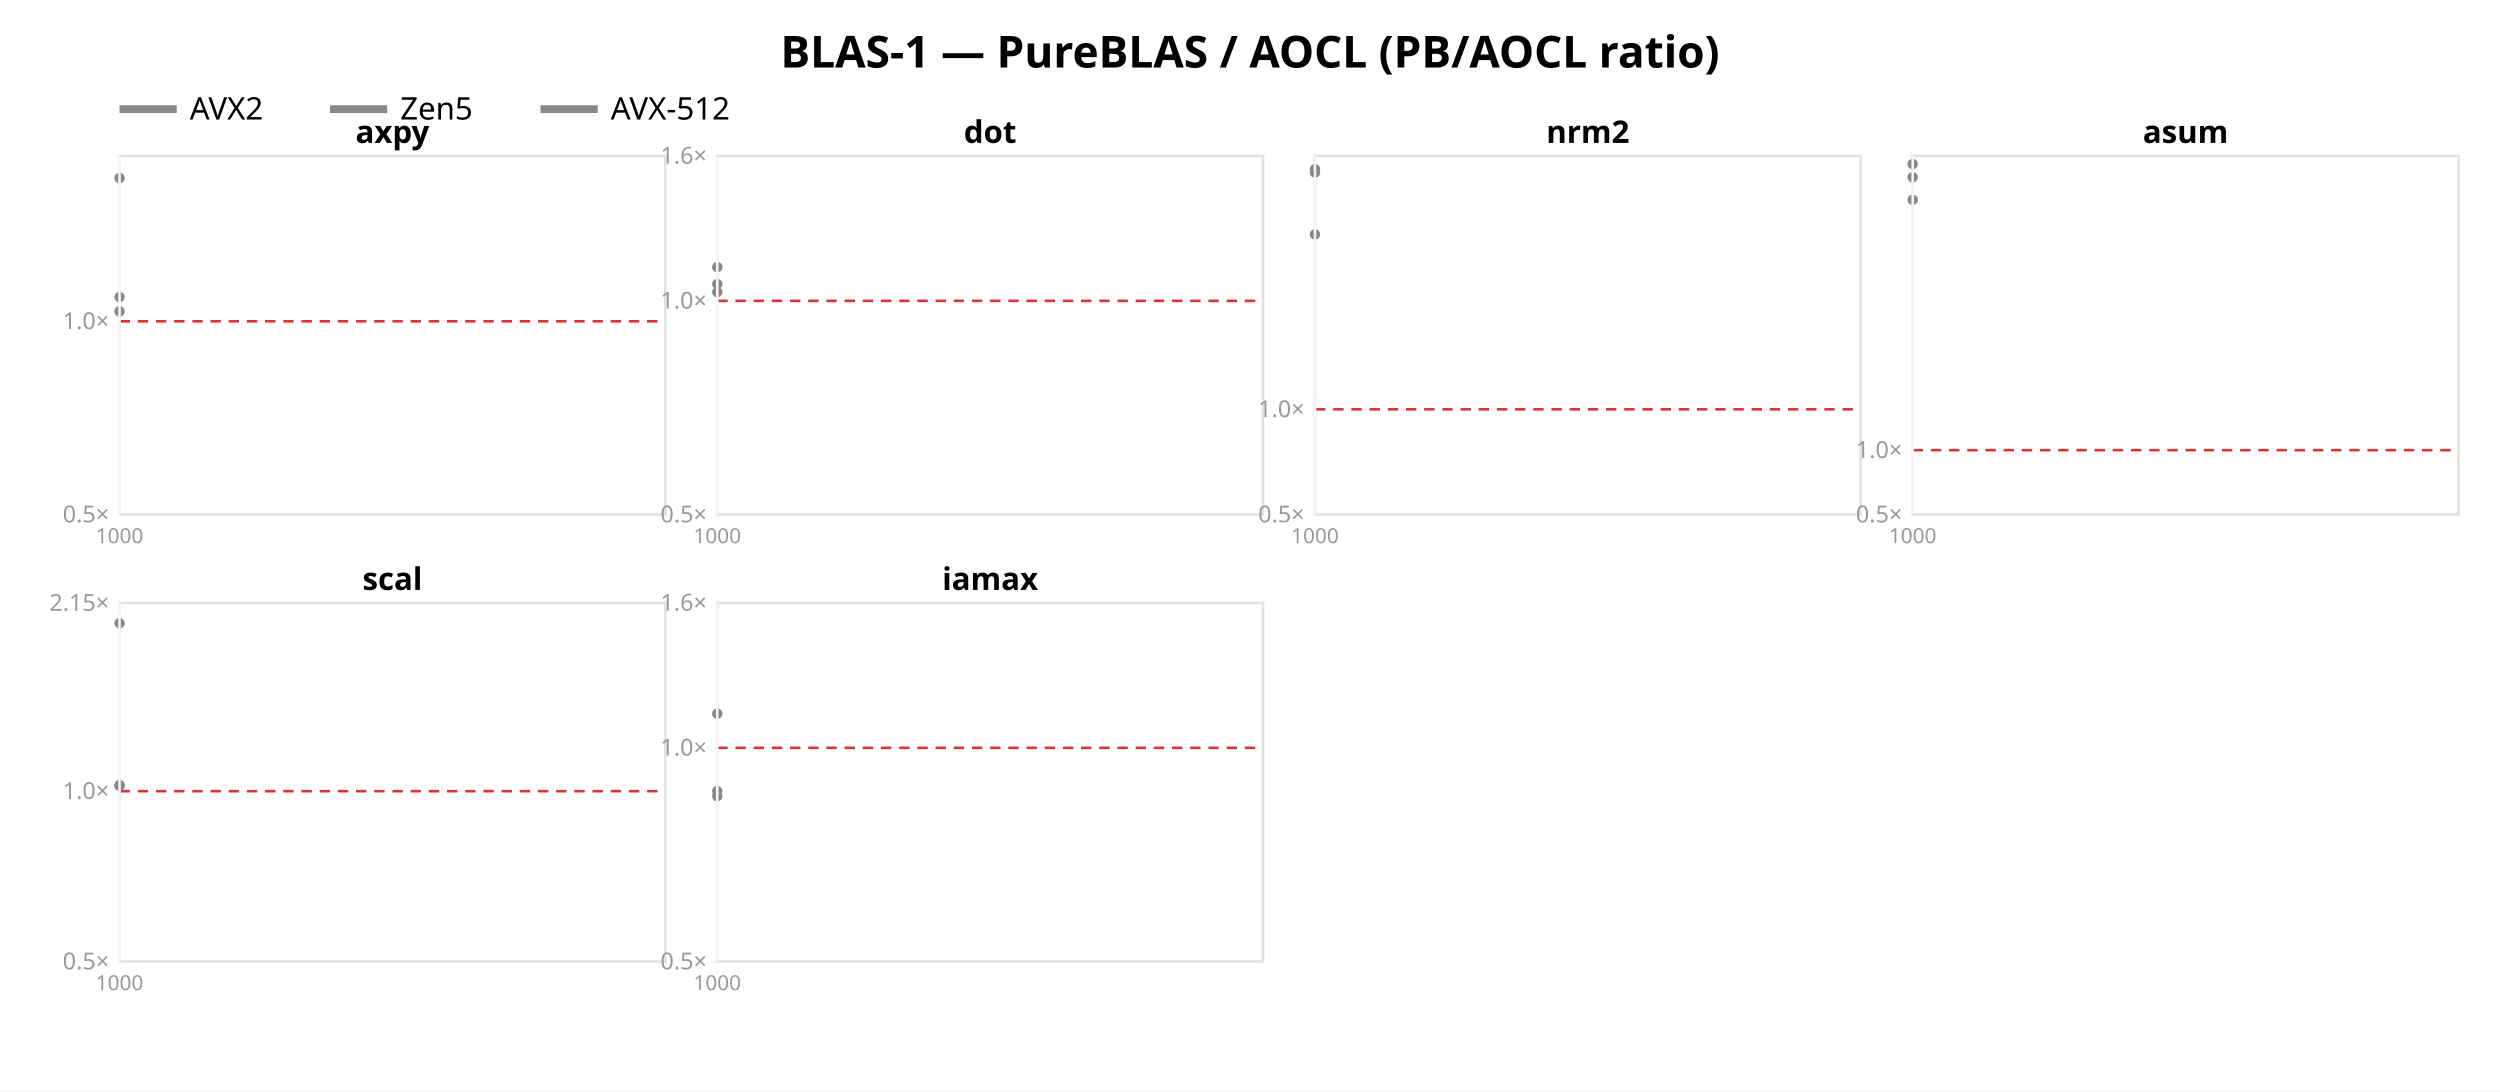
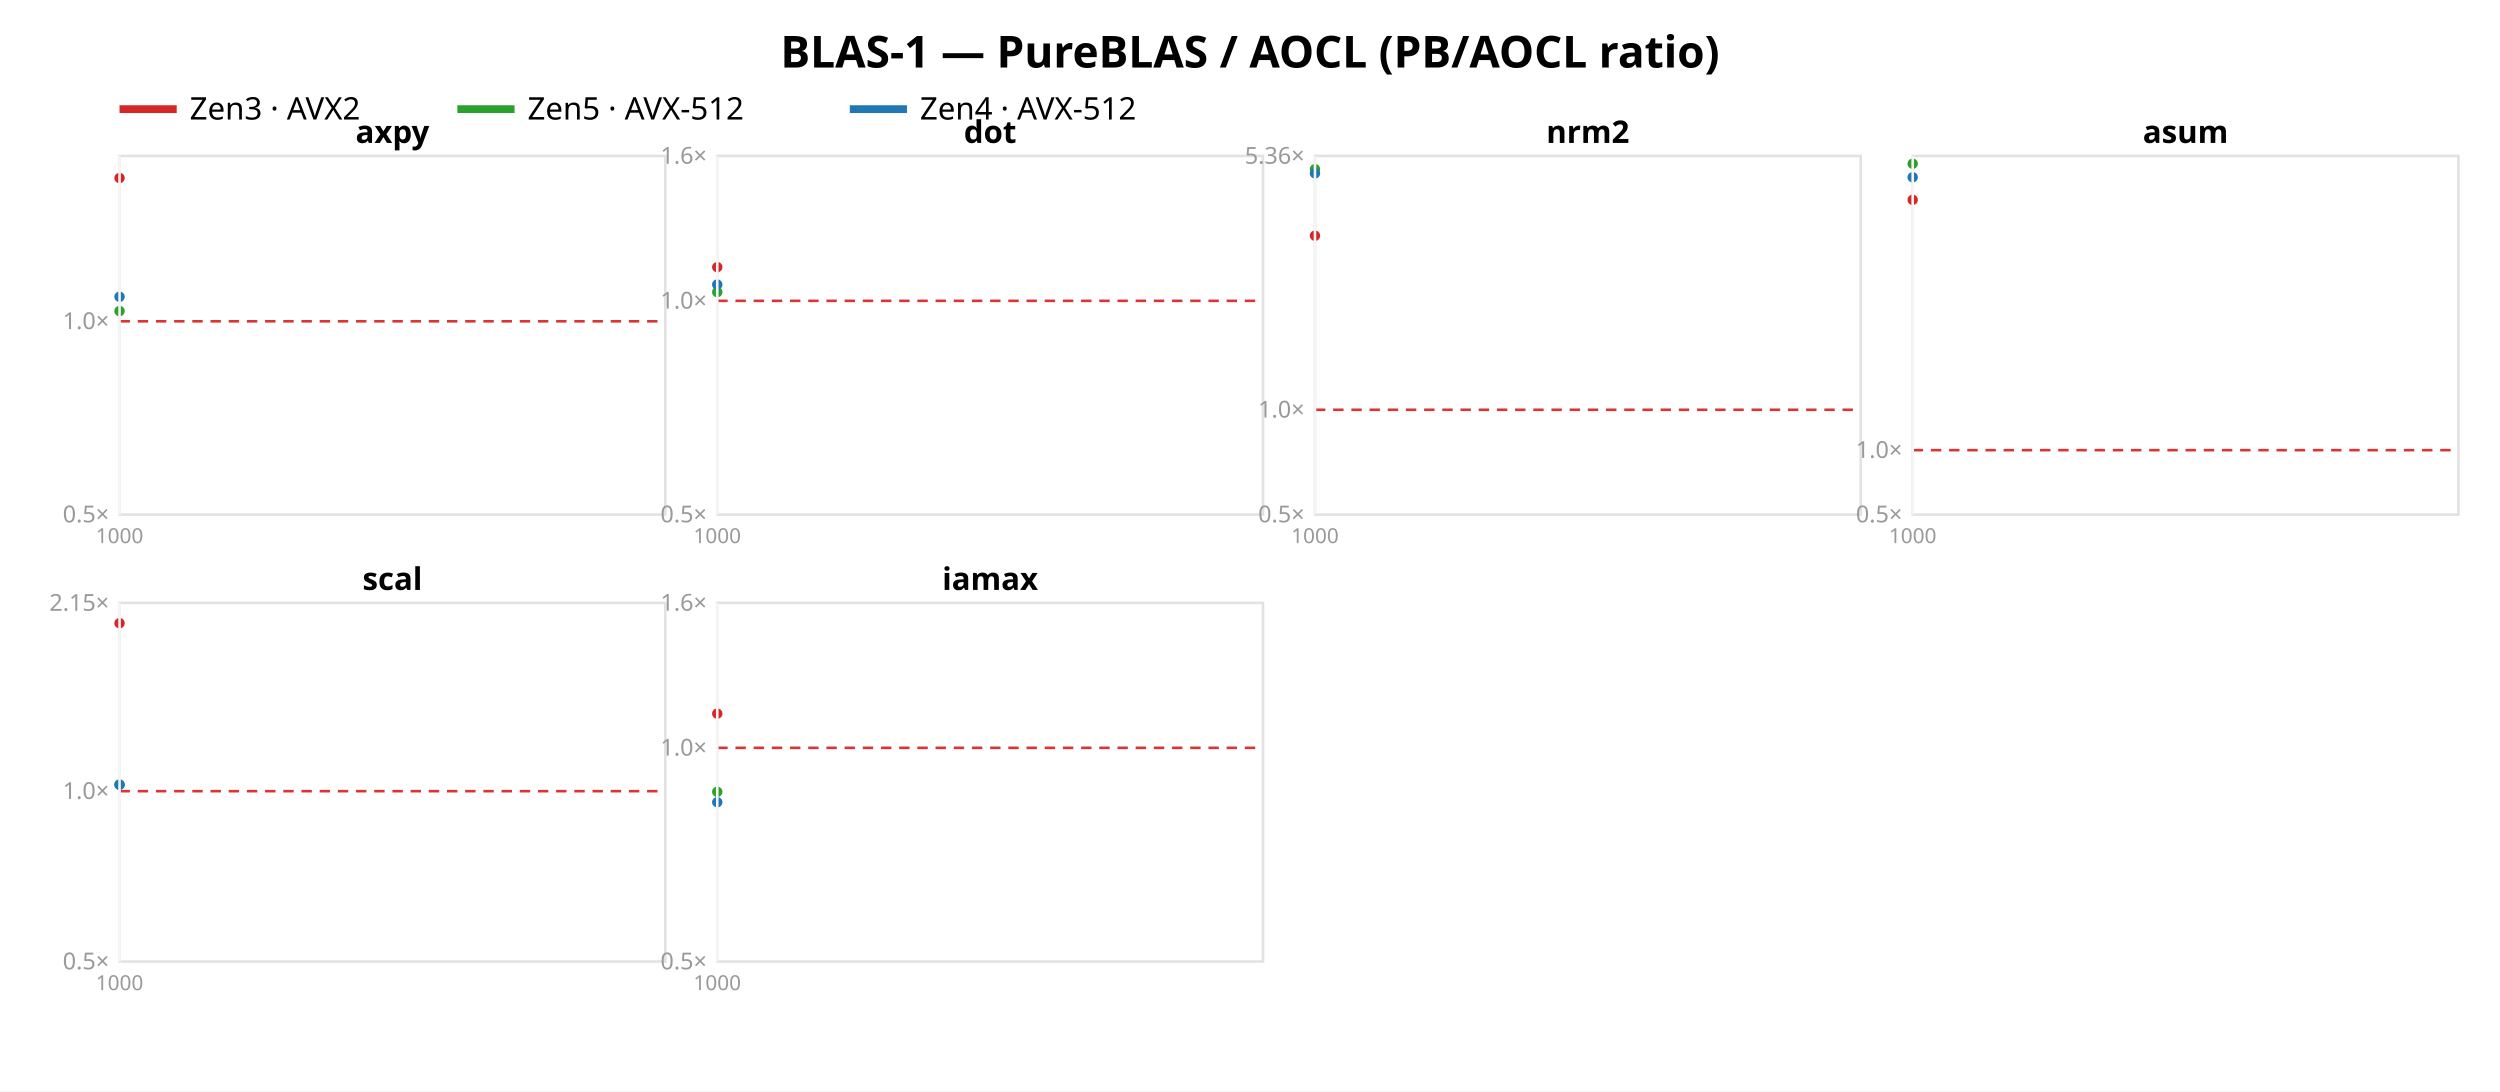
<svg xmlns="http://www.w3.org/2000/svg" width="962" height="420" font-family="sans-serif">
  <rect width="962" height="420" fill="white" />
  <text x="481.0" y="26" text-anchor="middle" font-size="17" font-weight="bold">BLAS-1 — PureBLAS / AOCL (PB/AOCL ratio)</text>
-   <line x1="46" y1="42" x2="68" y2="42" stroke="#888888" stroke-width="3" />
-   <text x="73" y="46" font-size="12">AVX2</text>
-   <line x1="127" y1="42" x2="149" y2="42" stroke="#888888" stroke-width="3" />
-   <text x="154" y="46" font-size="12">Zen5</text>
-   <line x1="208" y1="42" x2="230" y2="42" stroke="#888888" stroke-width="3" />
-   <text x="235" y="46" font-size="12">AVX-512</text>
+   <line x1="46" y1="42" x2="68" y2="42" stroke="#d62728" stroke-width="3" />
+   <text x="73" y="46" font-size="12">Zen3 · AVX2</text>
+   <line x1="176" y1="42" x2="198" y2="42" stroke="#2ca02c" stroke-width="3" />
+   <text x="203" y="46" font-size="12">Zen5 · AVX-512</text>
+   <line x1="327" y1="42" x2="349" y2="42" stroke="#1f77b4" stroke-width="3" />
+   <text x="354" y="46" font-size="12">Zen4 · AVX-512</text>
  <rect x="46" y="60" width="210" height="138" fill="none" stroke="#e2e2e2" />
  <line x1="46" y1="123.634" x2="256" y2="123.634" stroke="#d33" stroke-dasharray="4 3" />
  <text x="42" y="201.0" text-anchor="end" font-size="9" fill="#999">0.5×</text>
  <text x="42" y="126.634" text-anchor="end" font-size="9" fill="#999">1.0×</text>
-   <polygon points="46.0,68.3 46.0,68.6" fill="#888888" opacity="0.11" />
-   <polyline points="46.0,68.5" fill="none" stroke="#888888" stroke-width="1.6" />
-   <circle cx="46.0" cy="68.5" r="2" fill="#888888" />
-   <polygon points="46.0,119.5 46.0,120.4" fill="#888888" opacity="0.11" />
-   <polyline points="46.0,119.8" fill="none" stroke="#888888" stroke-width="1.6" />
-   <circle cx="46.0" cy="119.8" r="2" fill="#888888" />
-   <polygon points="46.0,113.5 46.0,114.3" fill="#888888" opacity="0.11" />
-   <polyline points="46.0,114.3" fill="none" stroke="#888888" stroke-width="1.6" />
-   <circle cx="46.0" cy="114.3" r="2" fill="#888888" />
+   <polygon points="46.0,68.3 46.0,68.6" fill="#d62728" opacity="0.11" />
+   <polyline points="46.0,68.5" fill="none" stroke="#d62728" stroke-width="1.6" />
+   <circle cx="46.0" cy="68.5" r="2" fill="#d62728" />
+   <polygon points="46.0,119.3 46.0,120.1" fill="#2ca02c" opacity="0.11" />
+   <polyline points="46.0,119.7" fill="none" stroke="#2ca02c" stroke-width="1.6" />
+   <circle cx="46.0" cy="119.7" r="2" fill="#2ca02c" />
+   <polygon points="46.0,113.4 46.0,114.3" fill="#1f77b4" opacity="0.11" />
+   <polyline points="46.0,114.2" fill="none" stroke="#1f77b4" stroke-width="1.6" />
+   <circle cx="46.0" cy="114.2" r="2" fill="#1f77b4" />
  <text x="151.0" y="55" text-anchor="middle" font-size="12" font-weight="bold">axpy</text>
  <line x1="46.0" y1="60" x2="46.0" y2="198" stroke="#f4f4f4" />
  <text x="46.0" y="209" text-anchor="middle" font-size="8" fill="#999">1000</text>
  <rect x="276" y="60" width="210" height="138" fill="none" stroke="#e2e2e2" />
  <line x1="276" y1="115.763" x2="486" y2="115.763" stroke="#d33" stroke-dasharray="4 3" />
  <text x="272" y="201.0" text-anchor="end" font-size="9" fill="#999">0.5×</text>
  <text x="272" y="118.763" text-anchor="end" font-size="9" fill="#999">1.0×</text>
  <text x="272" y="63.0" text-anchor="end" font-size="9" fill="#999">1.6×</text>
-   <polygon points="276.0,102.3 276.0,103.0" fill="#888888" opacity="0.11" />
-   <polyline points="276.0,102.8" fill="none" stroke="#888888" stroke-width="1.6" />
-   <circle cx="276.0" cy="102.8" r="2" fill="#888888" />
-   <polygon points="276.0,112.0 276.0,113.0" fill="#888888" opacity="0.11" />
-   <polyline points="276.0,112.4" fill="none" stroke="#888888" stroke-width="1.6" />
-   <circle cx="276.0" cy="112.4" r="2" fill="#888888" />
-   <polygon points="276.0,106.4 276.0,109.6" fill="#888888" opacity="0.11" />
-   <polyline points="276.0,109.3" fill="none" stroke="#888888" stroke-width="1.6" />
-   <circle cx="276.0" cy="109.3" r="2" fill="#888888" />
+   <polygon points="276.0,102.3 276.0,103.0" fill="#d62728" opacity="0.11" />
+   <polyline points="276.0,102.8" fill="none" stroke="#d62728" stroke-width="1.6" />
+   <circle cx="276.0" cy="102.8" r="2" fill="#d62728" />
+   <polygon points="276.0,110.7 276.0,112.9" fill="#2ca02c" opacity="0.11" />
+   <polyline points="276.0,112.4" fill="none" stroke="#2ca02c" stroke-width="1.6" />
+   <circle cx="276.0" cy="112.4" r="2" fill="#2ca02c" />
+   <polygon points="276.0,106.2 276.0,109.8" fill="#1f77b4" opacity="0.11" />
+   <polyline points="276.0,109.5" fill="none" stroke="#1f77b4" stroke-width="1.6" />
+   <circle cx="276.0" cy="109.5" r="2" fill="#1f77b4" />
  <text x="381.0" y="55" text-anchor="middle" font-size="12" font-weight="bold">dot</text>
  <line x1="276.0" y1="60" x2="276.0" y2="198" stroke="#f4f4f4" />
  <text x="276.0" y="209" text-anchor="middle" font-size="8" fill="#999">1000</text>
  <rect x="506" y="60" width="210" height="138" fill="none" stroke="#e2e2e2" />
-   <line x1="506" y1="157.51" x2="716" y2="157.51" stroke="#d33" stroke-dasharray="4 3" />
+   <line x1="506" y1="157.681" x2="716" y2="157.681" stroke="#d33" stroke-dasharray="4 3" />
  <text x="502" y="201.0" text-anchor="end" font-size="9" fill="#999">0.5×</text>
-   <text x="502" y="160.51" text-anchor="end" font-size="9" fill="#999">1.0×</text>
-   <polygon points="506.0,89.9 506.0,90.7" fill="#888888" opacity="0.11" />
-   <polyline points="506.0,90.2" fill="none" stroke="#888888" stroke-width="1.6" />
-   <circle cx="506.0" cy="90.2" r="2" fill="#888888" />
-   <polygon points="506.0,64.5 506.0,65.9" fill="#888888" opacity="0.11" />
-   <polyline points="506.0,65.1" fill="none" stroke="#888888" stroke-width="1.6" />
-   <circle cx="506.0" cy="65.1" r="2" fill="#888888" />
-   <polygon points="506.0,65.2 506.0,68.0" fill="#888888" opacity="0.11" />
-   <polyline points="506.0,66.4" fill="none" stroke="#888888" stroke-width="1.6" />
-   <circle cx="506.0" cy="66.4" r="2" fill="#888888" />
+   <text x="502" y="160.681" text-anchor="end" font-size="9" fill="#999">1.0×</text>
+   <text x="502" y="63.019" text-anchor="end" font-size="9" fill="#999">5.36×</text>
+   <polygon points="506.0,90.3 506.0,91.1" fill="#d62728" opacity="0.11" />
+   <polyline points="506.0,90.7" fill="none" stroke="#d62728" stroke-width="1.6" />
+   <circle cx="506.0" cy="90.7" r="2" fill="#d62728" />
+   <polygon points="506.0,64.5 506.0,67.2" fill="#2ca02c" opacity="0.11" />
+   <polyline points="506.0,65.1" fill="none" stroke="#2ca02c" stroke-width="1.6" />
+   <circle cx="506.0" cy="65.1" r="2" fill="#2ca02c" />
+   <polygon points="506.0,65.6 506.0,67.8" fill="#1f77b4" opacity="0.11" />
+   <polyline points="506.0,66.7" fill="none" stroke="#1f77b4" stroke-width="1.6" />
+   <circle cx="506.0" cy="66.7" r="2" fill="#1f77b4" />
  <text x="611.0" y="55" text-anchor="middle" font-size="12" font-weight="bold">nrm2</text>
  <line x1="506.0" y1="60" x2="506.0" y2="198" stroke="#f4f4f4" />
  <text x="506.0" y="209" text-anchor="middle" font-size="8" fill="#999">1000</text>
  <rect x="736" y="60" width="210" height="138" fill="none" stroke="#e2e2e2" />
-   <line x1="736" y1="173.223" x2="946" y2="173.223" stroke="#d33" stroke-dasharray="4 3" />
+   <line x1="736" y1="173.221" x2="946" y2="173.221" stroke="#d33" stroke-dasharray="4 3" />
  <text x="732" y="201.0" text-anchor="end" font-size="9" fill="#999">0.5×</text>
-   <text x="732" y="176.223" text-anchor="end" font-size="9" fill="#999">1.0×</text>
-   <polygon points="736.0,76.7 736.0,77.2" fill="#888888" opacity="0.11" />
-   <polyline points="736.0,76.9" fill="none" stroke="#888888" stroke-width="1.6" />
-   <circle cx="736.0" cy="76.9" r="2" fill="#888888" />
-   <polygon points="736.0,62.8 736.0,63.3" fill="#888888" opacity="0.11" />
-   <polyline points="736.0,63.1" fill="none" stroke="#888888" stroke-width="1.6" />
-   <circle cx="736.0" cy="63.1" r="2" fill="#888888" />
-   <polygon points="736.0,67.8 736.0,68.5" fill="#888888" opacity="0.11" />
-   <polyline points="736.0,68.2" fill="none" stroke="#888888" stroke-width="1.6" />
-   <circle cx="736.0" cy="68.2" r="2" fill="#888888" />
+   <text x="732" y="176.221" text-anchor="end" font-size="9" fill="#999">1.0×</text>
+   <polygon points="736.0,76.7 736.0,77.1" fill="#d62728" opacity="0.11" />
+   <polyline points="736.0,76.9" fill="none" stroke="#d62728" stroke-width="1.6" />
+   <circle cx="736.0" cy="76.9" r="2" fill="#d62728" />
+   <polygon points="736.0,62.8 736.0,63.3" fill="#2ca02c" opacity="0.11" />
+   <polyline points="736.0,63.0" fill="none" stroke="#2ca02c" stroke-width="1.6" />
+   <circle cx="736.0" cy="63.0" r="2" fill="#2ca02c" />
+   <polygon points="736.0,67.8 736.0,68.5" fill="#1f77b4" opacity="0.11" />
+   <polyline points="736.0,68.2" fill="none" stroke="#1f77b4" stroke-width="1.6" />
+   <circle cx="736.0" cy="68.2" r="2" fill="#1f77b4" />
  <text x="841.0" y="55" text-anchor="middle" font-size="12" font-weight="bold">asum</text>
  <line x1="736.0" y1="60" x2="736.0" y2="198" stroke="#f4f4f4" />
  <text x="736.0" y="209" text-anchor="middle" font-size="8" fill="#999">1000</text>
  <rect x="46" y="232" width="210" height="138" fill="none" stroke="#e2e2e2" />
  <line x1="46" y1="304.441" x2="256" y2="304.441" stroke="#d33" stroke-dasharray="4 3" />
  <text x="42" y="373.0" text-anchor="end" font-size="9" fill="#999">0.5×</text>
  <text x="42" y="307.441" text-anchor="end" font-size="9" fill="#999">1.0×</text>
  <text x="42" y="235.042" text-anchor="end" font-size="9" fill="#999">2.15×</text>
-   <polygon points="46.0,239.3 46.0,239.9" fill="#888888" opacity="0.11" />
-   <polyline points="46.0,239.8" fill="none" stroke="#888888" stroke-width="1.6" />
-   <circle cx="46.0" cy="239.8" r="2" fill="#888888" />
-   <polygon points="46.0,301.2 46.0,303.6" fill="#888888" opacity="0.11" />
-   <polyline points="46.0,302.4" fill="none" stroke="#888888" stroke-width="1.6" />
-   <circle cx="46.0" cy="302.4" r="2" fill="#888888" />
-   <polygon points="46.0,301.6 46.0,302.2" fill="#888888" opacity="0.11" />
-   <polyline points="46.0,302.1" fill="none" stroke="#888888" stroke-width="1.6" />
-   <circle cx="46.0" cy="302.1" r="2" fill="#888888" />
+   <polygon points="46.0,239.3 46.0,239.9" fill="#d62728" opacity="0.11" />
+   <polyline points="46.0,239.8" fill="none" stroke="#d62728" stroke-width="1.6" />
+   <circle cx="46.0" cy="239.8" r="2" fill="#d62728" />
+   <polygon points="46.0,301.2 46.0,302.6" fill="#2ca02c" opacity="0.11" />
+   <polyline points="46.0,301.9" fill="none" stroke="#2ca02c" stroke-width="1.6" />
+   <circle cx="46.0" cy="301.9" r="2" fill="#2ca02c" />
+   <polygon points="46.0,301.5 46.0,302.2" fill="#1f77b4" opacity="0.11" />
+   <polyline points="46.0,302.0" fill="none" stroke="#1f77b4" stroke-width="1.6" />
+   <circle cx="46.0" cy="302.0" r="2" fill="#1f77b4" />
  <text x="151.0" y="227" text-anchor="middle" font-size="12" font-weight="bold">scal</text>
  <line x1="46.0" y1="232" x2="46.0" y2="370" stroke="#f4f4f4" />
  <text x="46.0" y="381" text-anchor="middle" font-size="8" fill="#999">1000</text>
  <rect x="276" y="232" width="210" height="138" fill="none" stroke="#e2e2e2" />
  <line x1="276" y1="287.763" x2="486" y2="287.763" stroke="#d33" stroke-dasharray="4 3" />
  <text x="272" y="373.0" text-anchor="end" font-size="9" fill="#999">0.5×</text>
  <text x="272" y="290.763" text-anchor="end" font-size="9" fill="#999">1.0×</text>
  <text x="272" y="235.0" text-anchor="end" font-size="9" fill="#999">1.6×</text>
-   <polygon points="276.0,273.5 276.0,277.4" fill="#888888" opacity="0.11" />
-   <polyline points="276.0,274.6" fill="none" stroke="#888888" stroke-width="1.6" />
-   <circle cx="276.0" cy="274.6" r="2" fill="#888888" />
-   <polygon points="276.0,298.5 276.0,313.5" fill="#888888" opacity="0.11" />
-   <polyline points="276.0,304.4" fill="none" stroke="#888888" stroke-width="1.6" />
-   <circle cx="276.0" cy="304.4" r="2" fill="#888888" />
-   <polygon points="276.0,304.1 276.0,313.0" fill="#888888" opacity="0.11" />
-   <polyline points="276.0,306.4" fill="none" stroke="#888888" stroke-width="1.6" />
-   <circle cx="276.0" cy="306.4" r="2" fill="#888888" />
+   <polygon points="276.0,273.5 276.0,277.4" fill="#d62728" opacity="0.11" />
+   <polyline points="276.0,274.6" fill="none" stroke="#d62728" stroke-width="1.6" />
+   <circle cx="276.0" cy="274.6" r="2" fill="#d62728" />
+   <polygon points="276.0,300.6 276.0,313.2" fill="#2ca02c" opacity="0.11" />
+   <polyline points="276.0,304.7" fill="none" stroke="#2ca02c" stroke-width="1.6" />
+   <circle cx="276.0" cy="304.7" r="2" fill="#2ca02c" />
+   <polygon points="276.0,303.6 276.0,312.2" fill="#1f77b4" opacity="0.11" />
+   <polyline points="276.0,308.7" fill="none" stroke="#1f77b4" stroke-width="1.6" />
+   <circle cx="276.0" cy="308.7" r="2" fill="#1f77b4" />
  <text x="381.0" y="227" text-anchor="middle" font-size="12" font-weight="bold">iamax</text>
  <line x1="276.0" y1="232" x2="276.0" y2="370" stroke="#f4f4f4" />
  <text x="276.0" y="381" text-anchor="middle" font-size="8" fill="#999">1000</text>
</svg>
